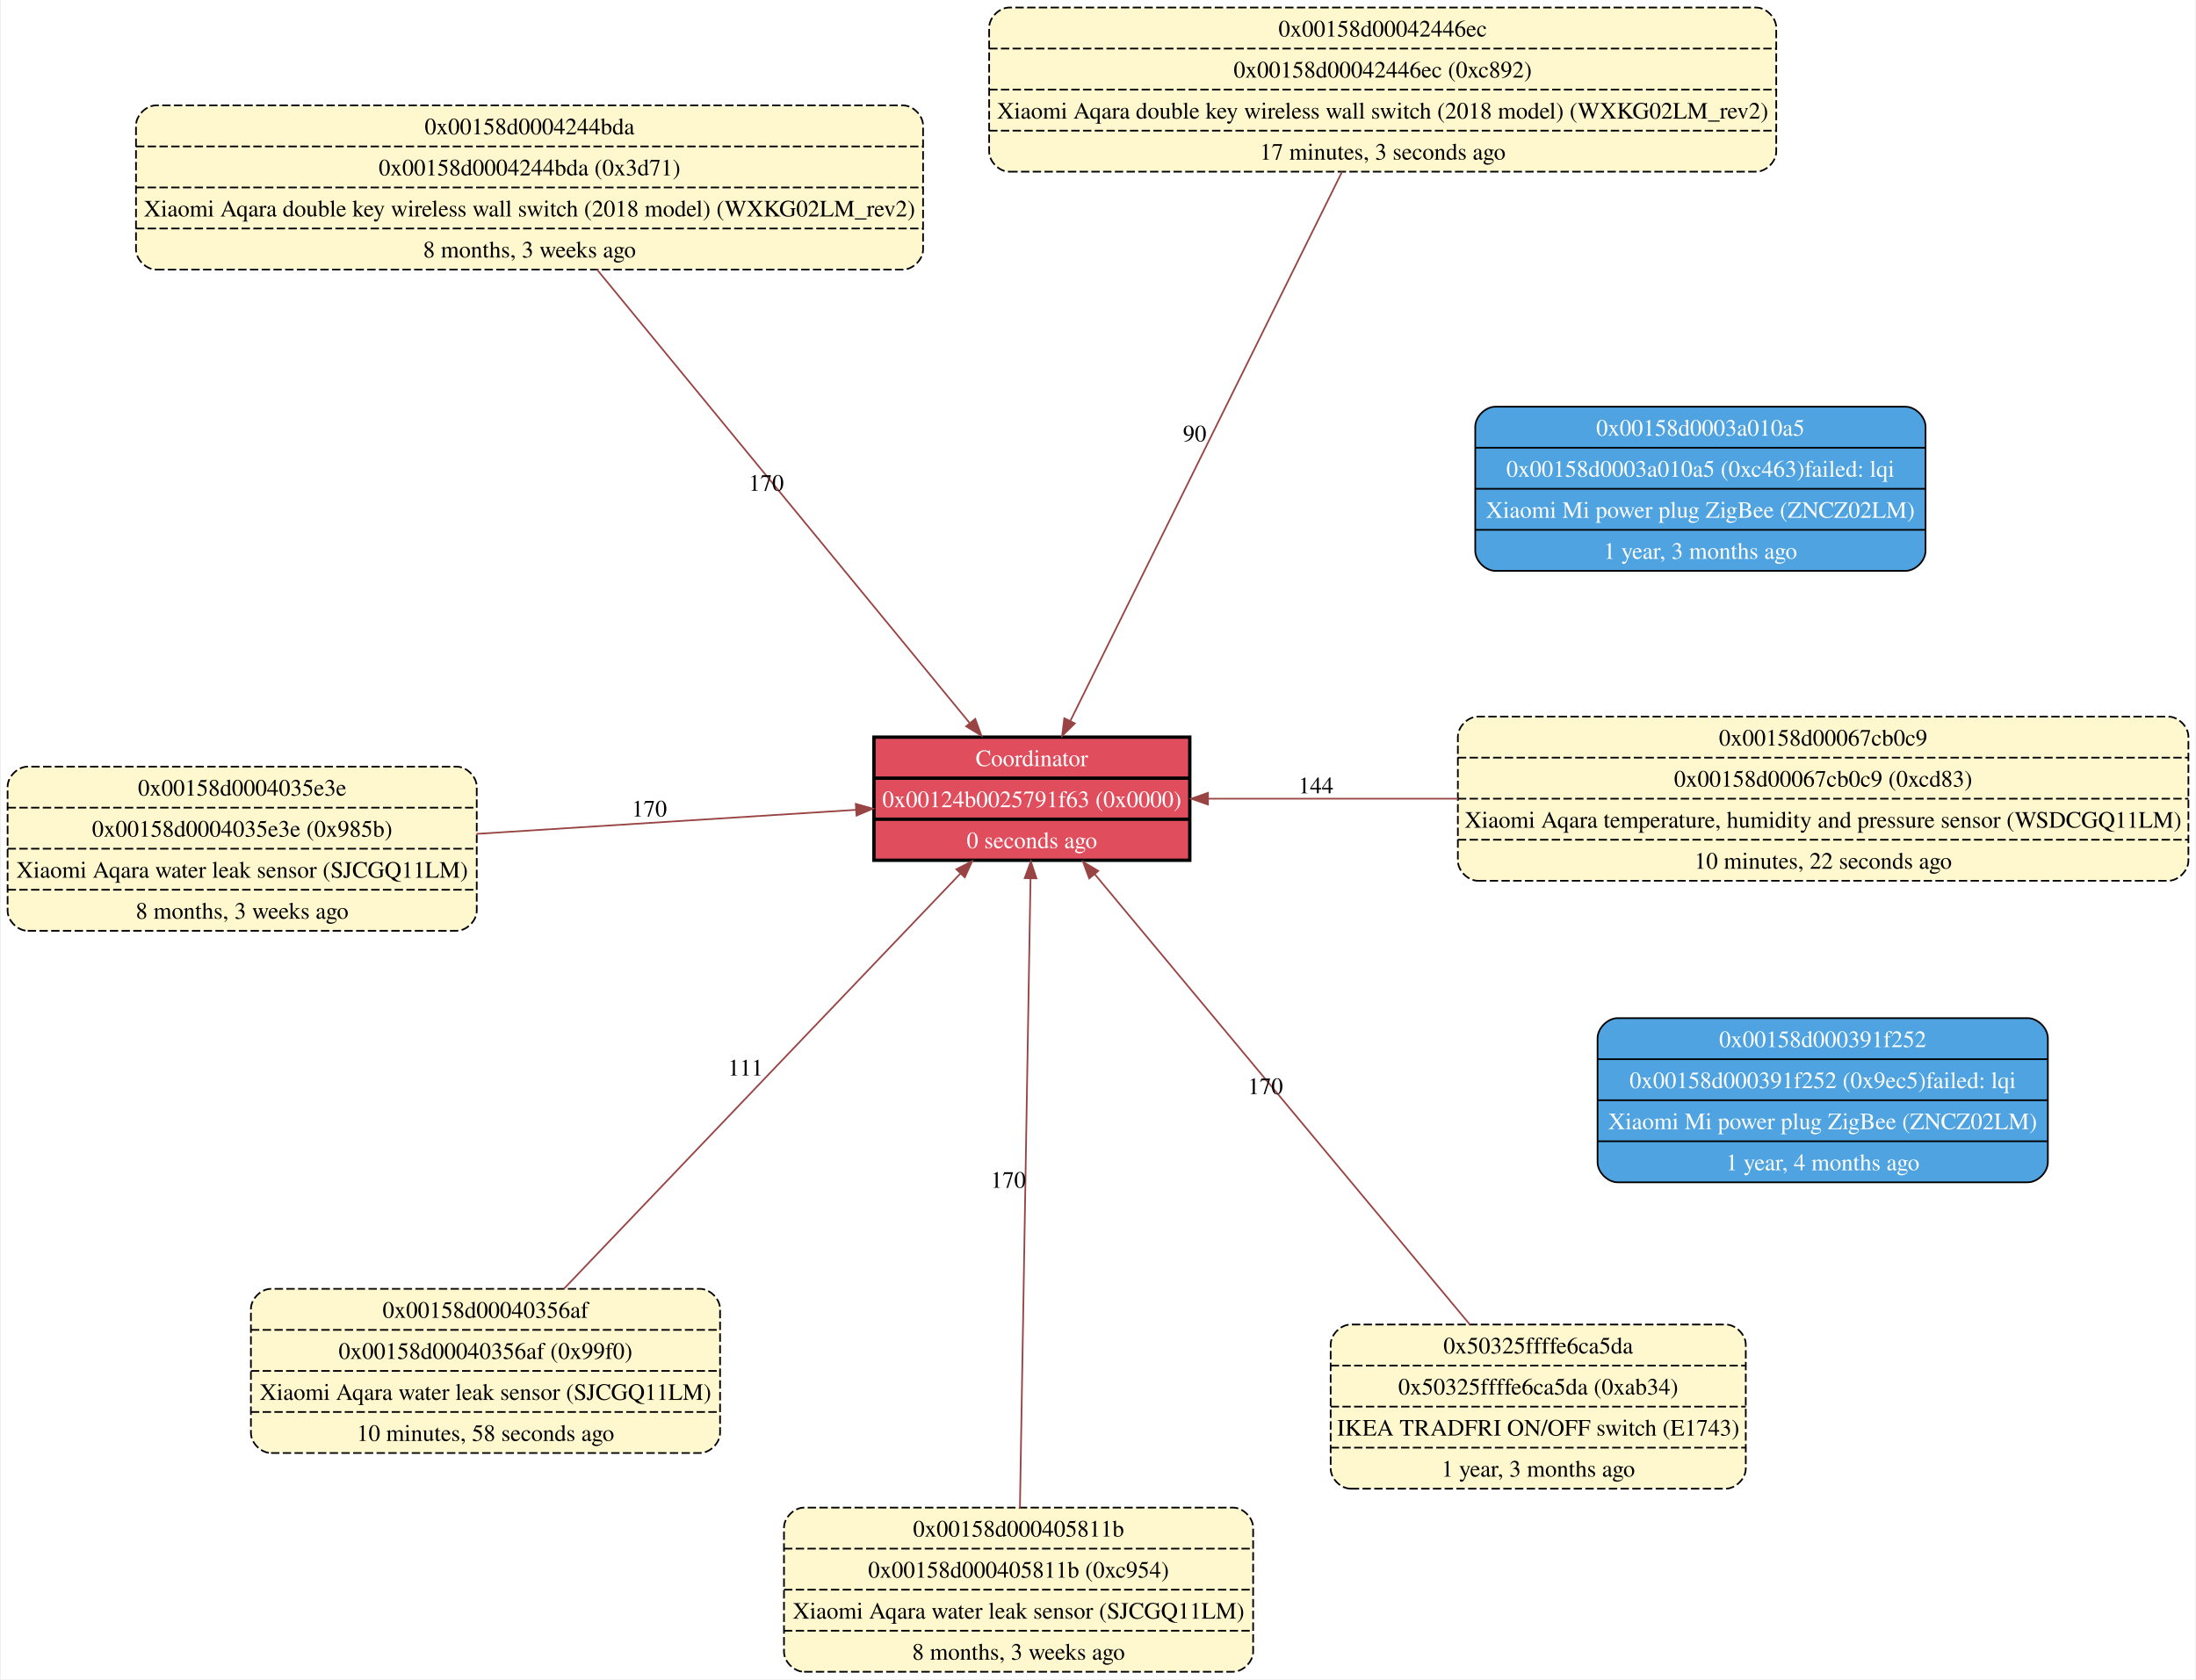
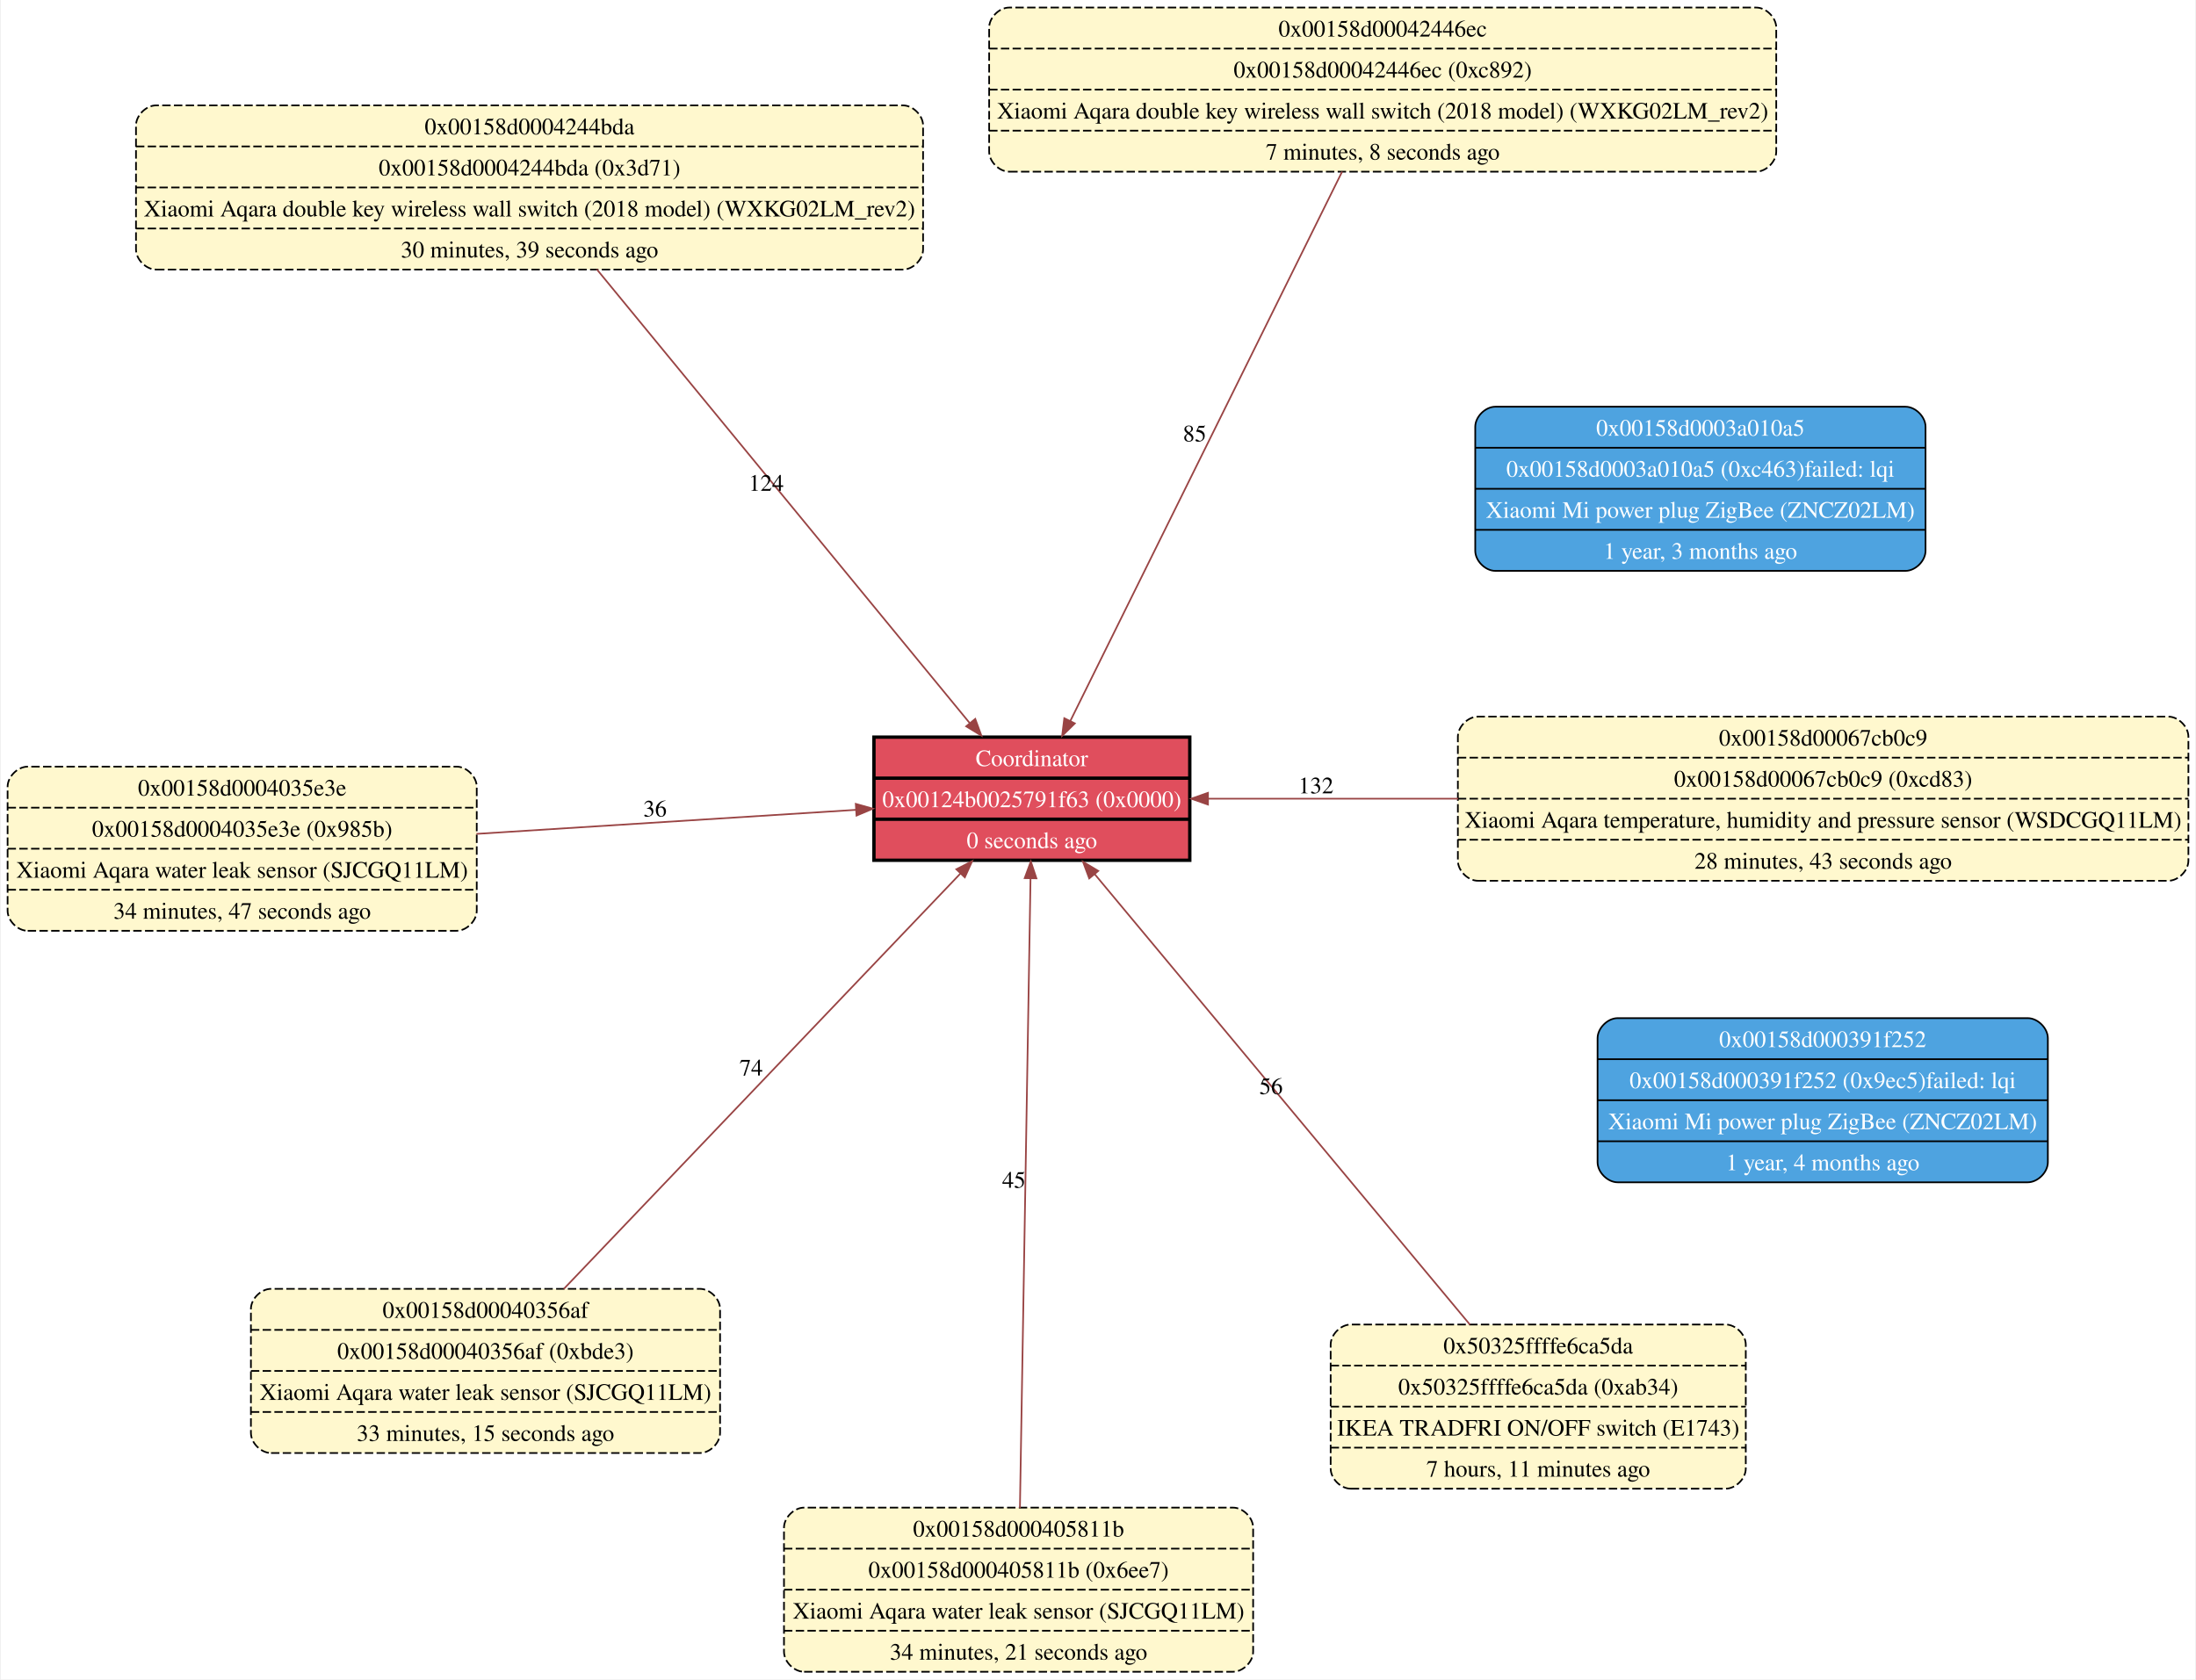
<svg xmlns="http://www.w3.org/2000/svg" width="1310pt" height="1002pt" viewBox="0.00 0.00 1309.56 1002.48">
  <g id="graph0" class="graph" transform="scale(1 1) rotate(0) translate(4 998.48)">
    <polygon fill="white" stroke="none" points="-4,4 -4,-998.48 1305.56,-998.48 1305.56,4 -4,4" />
    <g id="node1" class="node">
      <polygon fill="#e04e5d" stroke="black" stroke-width="2" points="517.06,-484.94 517.06,-558.44 705.56,-558.44 705.56,-484.94 517.06,-484.94" />
      <text text-anchor="middle" x="611.31" y="-541.14" font-family="Times,serif" font-size="14.00" fill="#ffffff">Coordinator</text>
      <polyline fill="none" stroke="black" stroke-width="2" points="517.06,-533.94 705.56,-533.94" />
      <text text-anchor="middle" x="611.31" y="-516.64" font-family="Times,serif" font-size="14.00" fill="#ffffff">0x00124b0025791f63 (0x0000)</text>
      <polyline fill="none" stroke="black" stroke-width="2" points="517.06,-509.44 705.56,-509.44" />
      <text text-anchor="middle" x="611.31" y="-492.14" font-family="Times,serif" font-size="14.00" fill="#ffffff">0 seconds ago</text>
    </g>
    <g id="node2" class="node">
      <path fill="#fff8ce" stroke="black" stroke-dasharray="5,2" d="M877.56,-472.69C877.56,-472.69 1289.56,-472.69 1289.56,-472.69 1295.56,-472.69 1301.56,-478.69 1301.56,-484.69 1301.56,-484.69 1301.56,-558.69 1301.56,-558.69 1301.56,-564.69 1295.56,-570.69 1289.56,-570.69 1289.56,-570.69 877.56,-570.69 877.56,-570.69 871.56,-570.69 865.56,-564.69 865.56,-558.69 865.56,-558.69 865.56,-484.69 865.56,-484.69 865.56,-478.69 871.56,-472.69 877.56,-472.69" />
      <text text-anchor="middle" x="1083.56" y="-553.39" font-family="Times,serif" font-size="14.00" fill="#000000">0x00158d00067cb0c9</text>
      <polyline fill="none" stroke="black" stroke-dasharray="5,2" points="865.56,-546.19 1301.56,-546.19" />
      <text text-anchor="middle" x="1083.56" y="-528.89" font-family="Times,serif" font-size="14.00" fill="#000000">0x00158d00067cb0c9 (0xcd83)</text>
      <polyline fill="none" stroke="black" stroke-dasharray="5,2" points="865.56,-521.69 1301.56,-521.69" />
      <text text-anchor="middle" x="1083.56" y="-504.39" font-family="Times,serif" font-size="14.00" fill="#000000">Xiaomi Aqara temperature, humidity and pressure sensor (WSDCGQ11LM)</text>
      <polyline fill="none" stroke="black" stroke-dasharray="5,2" points="865.56,-497.19 1301.56,-497.19" />
-       <text text-anchor="middle" x="1083.56" y="-479.89" font-family="Times,serif" font-size="14.00" fill="#000000">10 minutes, 22 seconds ago</text>
+       <text text-anchor="middle" x="1083.56" y="-479.89" font-family="Times,serif" font-size="14.00" fill="#000000">28 minutes, 43 seconds ago</text>
    </g>
    <g id="edge1" class="edge">
      <path fill="none" stroke="#994444" d="M865.75,-521.69C813.69,-521.69 760.43,-521.69 716.18,-521.69" />
      <polygon fill="#994444" stroke="#994444" points="716.42,-518.19 706.42,-521.69 716.42,-525.19 716.42,-518.19" />
-       <text text-anchor="middle" x="780.84" y="-524.89" font-family="Times,serif" font-size="14.00">144</text>
+       <text text-anchor="middle" x="780.84" y="-524.89" font-family="Times,serif" font-size="14.00">132</text>
    </g>
    <g id="node3" class="node">
      <path fill="#fff8ce" stroke="black" stroke-dasharray="5,2" d="M597.82,-895.98C597.82,-895.98 1043.57,-895.98 1043.57,-895.98 1049.57,-895.98 1055.57,-901.98 1055.57,-907.98 1055.57,-907.98 1055.57,-981.98 1055.57,-981.98 1055.57,-987.98 1049.57,-993.98 1043.57,-993.98 1043.57,-993.98 597.82,-993.98 597.82,-993.98 591.82,-993.98 585.82,-987.98 585.82,-981.98 585.82,-981.98 585.82,-907.98 585.82,-907.98 585.82,-901.98 591.82,-895.98 597.82,-895.98" />
      <text text-anchor="middle" x="820.7" y="-976.68" font-family="Times,serif" font-size="14.00" fill="#000000">0x00158d00042446ec</text>
      <polyline fill="none" stroke="black" stroke-dasharray="5,2" points="585.82,-969.48 1055.57,-969.48" />
      <text text-anchor="middle" x="820.7" y="-952.18" font-family="Times,serif" font-size="14.00" fill="#000000">0x00158d00042446ec (0xc892)</text>
      <polyline fill="none" stroke="black" stroke-dasharray="5,2" points="585.82,-944.98 1055.57,-944.98" />
      <text text-anchor="middle" x="820.7" y="-927.68" font-family="Times,serif" font-size="14.00" fill="#000000">Xiaomi Aqara double key wireless wall switch (2018 model) (WXKG02LM_rev2)</text>
      <polyline fill="none" stroke="black" stroke-dasharray="5,2" points="585.82,-920.48 1055.57,-920.48" />
-       <text text-anchor="middle" x="820.7" y="-903.18" font-family="Times,serif" font-size="14.00" fill="#000000">17 minutes, 3 seconds ago</text>
+       <text text-anchor="middle" x="820.7" y="-903.18" font-family="Times,serif" font-size="14.00" fill="#000000">7 minutes, 8 seconds ago</text>
    </g>
    <g id="edge2" class="edge">
      <path fill="none" stroke="#994444" d="M796.47,-896.01C755.66,-813.51 673.78,-647.97 634.01,-567.59" />
      <polygon fill="#994444" stroke="#994444" points="636.95,-566.63 629.38,-559.22 630.67,-569.73 636.95,-566.63" />
-       <text text-anchor="middle" x="708.49" y="-735" font-family="Times,serif" font-size="14.00">90</text>
+       <text text-anchor="middle" x="708.49" y="-735" font-family="Times,serif" font-size="14.00">85</text>
    </g>
    <g id="node4" class="node">
      <path fill="#fff8ce" stroke="black" stroke-dasharray="5,2" d="M88.63,-837.57C88.63,-837.57 534.38,-837.57 534.38,-837.57 540.38,-837.57 546.38,-843.57 546.38,-849.57 546.38,-849.57 546.38,-923.57 546.38,-923.57 546.38,-929.57 540.38,-935.57 534.38,-935.57 534.38,-935.57 88.63,-935.57 88.63,-935.57 82.63,-935.57 76.63,-929.57 76.63,-923.57 76.63,-923.57 76.63,-849.57 76.63,-849.57 76.63,-843.57 82.63,-837.57 88.63,-837.57" />
      <text text-anchor="middle" x="311.51" y="-918.27" font-family="Times,serif" font-size="14.00" fill="#000000">0x00158d0004244bda</text>
      <polyline fill="none" stroke="black" stroke-dasharray="5,2" points="76.63,-911.07 546.38,-911.07" />
      <text text-anchor="middle" x="311.51" y="-893.77" font-family="Times,serif" font-size="14.00" fill="#000000">0x00158d0004244bda (0x3d71)</text>
      <polyline fill="none" stroke="black" stroke-dasharray="5,2" points="76.63,-886.57 546.38,-886.57" />
      <text text-anchor="middle" x="311.51" y="-869.27" font-family="Times,serif" font-size="14.00" fill="#000000">Xiaomi Aqara double key wireless wall switch (2018 model) (WXKG02LM_rev2)</text>
      <polyline fill="none" stroke="black" stroke-dasharray="5,2" points="76.63,-862.07 546.38,-862.07" />
-       <text text-anchor="middle" x="311.51" y="-844.77" font-family="Times,serif" font-size="14.00" fill="#000000">8 months, 3 weeks ago</text>
+       <text text-anchor="middle" x="311.51" y="-844.77" font-family="Times,serif" font-size="14.00" fill="#000000">30 minutes, 39 seconds ago</text>
    </g>
    <g id="edge3" class="edge">
      <path fill="none" stroke="#994444" d="M351.63,-837.74C410,-766.69 517.54,-635.81 574.18,-566.87" />
      <polygon fill="#994444" stroke="#994444" points="577.52,-569.33 581.16,-559.38 572.11,-564.88 577.52,-569.33" />
-       <text text-anchor="middle" x="452.78" y="-705.51" font-family="Times,serif" font-size="14.00">170</text>
+       <text text-anchor="middle" x="452.78" y="-705.51" font-family="Times,serif" font-size="14.00">124</text>
    </g>
    <g id="node5" class="node">
      <path fill="#fff8ce" stroke="black" stroke-dasharray="5,2" d="M12,-442.83C12,-442.83 268,-442.83 268,-442.83 274,-442.83 280,-448.83 280,-454.83 280,-454.83 280,-528.83 280,-528.83 280,-534.83 274,-540.83 268,-540.83 268,-540.83 12,-540.83 12,-540.83 6,-540.83 0,-534.83 0,-528.83 0,-528.83 0,-454.83 0,-454.83 0,-448.83 6,-442.83 12,-442.83" />
      <text text-anchor="middle" x="140" y="-523.53" font-family="Times,serif" font-size="14.00" fill="#000000">0x00158d0004035e3e</text>
      <polyline fill="none" stroke="black" stroke-dasharray="5,2" points="0,-516.33 280,-516.33" />
      <text text-anchor="middle" x="140" y="-499.03" font-family="Times,serif" font-size="14.00" fill="#000000">0x00158d0004035e3e (0x985b)</text>
      <polyline fill="none" stroke="black" stroke-dasharray="5,2" points="0,-491.83 280,-491.83" />
      <text text-anchor="middle" x="140" y="-474.53" font-family="Times,serif" font-size="14.00" fill="#000000">Xiaomi Aqara water leak sensor (SJCGQ11LM)</text>
      <polyline fill="none" stroke="black" stroke-dasharray="5,2" points="0,-467.33 280,-467.33" />
-       <text text-anchor="middle" x="140" y="-450.03" font-family="Times,serif" font-size="14.00" fill="#000000">8 months, 3 weeks ago</text>
+       <text text-anchor="middle" x="140" y="-450.03" font-family="Times,serif" font-size="14.00" fill="#000000">34 minutes, 47 seconds ago</text>
    </g>
    <g id="edge4" class="edge">
      <path fill="none" stroke="#994444" d="M279.81,-500.69C352.44,-505.29 439.7,-510.82 506.46,-515.04" />
      <polygon fill="#994444" stroke="#994444" points="506.22,-518.6 516.42,-515.74 506.66,-511.61 506.22,-518.6" />
-       <text text-anchor="middle" x="383.01" y="-511.07" font-family="Times,serif" font-size="14.00">170</text>
+       <text text-anchor="middle" x="386.39" y="-511.07" font-family="Times,serif" font-size="14.00">36</text>
    </g>
    <g id="node6" class="node">
      <path fill="#fff8ce" stroke="black" stroke-dasharray="5,2" d="M157.22,-131.09C157.22,-131.09 413.22,-131.09 413.22,-131.09 419.22,-131.09 425.22,-137.09 425.22,-143.09 425.22,-143.09 425.22,-217.09 425.22,-217.09 425.22,-223.09 419.22,-229.09 413.22,-229.09 413.22,-229.09 157.22,-229.09 157.22,-229.09 151.22,-229.09 145.22,-223.09 145.22,-217.09 145.22,-217.09 145.22,-143.09 145.22,-143.09 145.22,-137.09 151.22,-131.09 157.22,-131.09" />
      <text text-anchor="middle" x="285.22" y="-211.79" font-family="Times,serif" font-size="14.00" fill="#000000">0x00158d00040356af</text>
      <polyline fill="none" stroke="black" stroke-dasharray="5,2" points="145.22,-204.59 425.22,-204.59" />
-       <text text-anchor="middle" x="285.22" y="-187.29" font-family="Times,serif" font-size="14.00" fill="#000000">0x00158d00040356af (0x99f0)</text>
+       <text text-anchor="middle" x="285.22" y="-187.29" font-family="Times,serif" font-size="14.00" fill="#000000">0x00158d00040356af (0xbde3)</text>
      <polyline fill="none" stroke="black" stroke-dasharray="5,2" points="145.22,-180.09 425.22,-180.09" />
      <text text-anchor="middle" x="285.22" y="-162.79" font-family="Times,serif" font-size="14.00" fill="#000000">Xiaomi Aqara water leak sensor (SJCGQ11LM)</text>
      <polyline fill="none" stroke="black" stroke-dasharray="5,2" points="145.22,-155.59 425.22,-155.59" />
-       <text text-anchor="middle" x="285.22" y="-138.29" font-family="Times,serif" font-size="14.00" fill="#000000">10 minutes, 58 seconds ago</text>
+       <text text-anchor="middle" x="285.22" y="-138.29" font-family="Times,serif" font-size="14.00" fill="#000000">33 minutes, 15 seconds ago</text>
    </g>
    <g id="edge5" class="edge">
      <path fill="none" stroke="#994444" d="M331.94,-229.03C395.44,-295.55 508.06,-413.53 569.12,-477.49" />
      <polygon fill="#994444" stroke="#994444" points="566.23,-479.57 575.66,-484.39 571.29,-474.74 566.23,-479.57" />
-       <text text-anchor="middle" x="440.4" y="-356.46" font-family="Times,serif" font-size="14.00">111</text>
+       <text text-anchor="middle" x="443.78" y="-356.46" font-family="Times,serif" font-size="14.00">74</text>
    </g>
    <g id="node7" class="node">
      <path fill="#fff8ce" stroke="black" stroke-dasharray="5,2" d="M475.37,-0.5C475.37,-0.5 731.37,-0.5 731.37,-0.5 737.37,-0.5 743.37,-6.5 743.37,-12.5 743.37,-12.5 743.37,-86.5 743.37,-86.5 743.37,-92.5 737.37,-98.5 731.37,-98.5 731.37,-98.5 475.37,-98.5 475.37,-98.5 469.37,-98.5 463.37,-92.5 463.37,-86.5 463.37,-86.5 463.37,-12.5 463.37,-12.5 463.37,-6.5 469.37,-0.5 475.37,-0.5" />
      <text text-anchor="middle" x="603.37" y="-81.2" font-family="Times,serif" font-size="14.00" fill="#000000">0x00158d000405811b</text>
      <polyline fill="none" stroke="black" stroke-dasharray="5,2" points="463.37,-74 743.37,-74" />
-       <text text-anchor="middle" x="603.37" y="-56.7" font-family="Times,serif" font-size="14.00" fill="#000000">0x00158d000405811b (0xc954)</text>
+       <text text-anchor="middle" x="603.37" y="-56.7" font-family="Times,serif" font-size="14.00" fill="#000000">0x00158d000405811b (0x6ee7)</text>
      <polyline fill="none" stroke="black" stroke-dasharray="5,2" points="463.37,-49.5 743.37,-49.5" />
      <text text-anchor="middle" x="603.37" y="-32.2" font-family="Times,serif" font-size="14.00" fill="#000000">Xiaomi Aqara water leak sensor (SJCGQ11LM)</text>
      <polyline fill="none" stroke="black" stroke-dasharray="5,2" points="463.37,-25 743.37,-25" />
-       <text text-anchor="middle" x="603.37" y="-7.7" font-family="Times,serif" font-size="14.00" fill="#000000">8 months, 3 weeks ago</text>
+       <text text-anchor="middle" x="603.37" y="-7.7" font-family="Times,serif" font-size="14.00" fill="#000000">34 minutes, 21 seconds ago</text>
    </g>
    <g id="edge6" class="edge">
      <path fill="none" stroke="#994444" d="M604.19,-98.25C605.72,-189.32 609,-384.16 610.51,-474.23" />
      <polygon fill="#994444" stroke="#994444" points="607.03,-474.26 610.69,-484.2 614.03,-474.14 607.03,-474.26" />
-       <text text-anchor="middle" x="597.23" y="-289.44" font-family="Times,serif" font-size="14.00">170</text>
+       <text text-anchor="middle" x="600.6" y="-289.44" font-family="Times,serif" font-size="14.00">45</text>
    </g>
    <g id="node8" class="node">
      <path fill="#4ea3e0" stroke="black" d="M887.93,-657.69C887.93,-657.69 1132.68,-657.69 1132.68,-657.69 1138.68,-657.69 1144.68,-663.69 1144.68,-669.69 1144.68,-669.69 1144.68,-743.69 1144.68,-743.69 1144.68,-749.69 1138.68,-755.69 1132.68,-755.69 1132.68,-755.69 887.93,-755.69 887.93,-755.69 881.93,-755.69 875.93,-749.69 875.93,-743.69 875.93,-743.69 875.93,-669.69 875.93,-669.69 875.93,-663.69 881.93,-657.69 887.93,-657.69" />
      <text text-anchor="middle" x="1010.31" y="-738.39" font-family="Times,serif" font-size="14.00" fill="#ffffff">0x00158d0003a010a5</text>
      <polyline fill="none" stroke="black" points="875.93,-731.19 1144.68,-731.19" />
      <text text-anchor="middle" x="1010.31" y="-713.89" font-family="Times,serif" font-size="14.00" fill="#ffffff">0x00158d0003a010a5 (0xc463)failed: lqi</text>
      <polyline fill="none" stroke="black" points="875.93,-706.69 1144.68,-706.69" />
      <text text-anchor="middle" x="1010.31" y="-689.39" font-family="Times,serif" font-size="14.00" fill="#ffffff">Xiaomi Mi power plug ZigBee (ZNCZ02LM)</text>
      <polyline fill="none" stroke="black" points="875.93,-682.19 1144.68,-682.19" />
      <text text-anchor="middle" x="1010.31" y="-664.89" font-family="Times,serif" font-size="14.00" fill="#ffffff">1 year, 3 months ago</text>
    </g>
    <g id="node9" class="node">
      <path fill="#4ea3e0" stroke="black" d="M960.93,-292.69C960.93,-292.69 1205.68,-292.69 1205.68,-292.69 1211.68,-292.69 1217.68,-298.69 1217.68,-304.69 1217.68,-304.69 1217.68,-378.69 1217.68,-378.69 1217.68,-384.69 1211.68,-390.69 1205.68,-390.69 1205.68,-390.69 960.93,-390.69 960.93,-390.69 954.93,-390.69 948.93,-384.69 948.93,-378.69 948.93,-378.69 948.93,-304.69 948.93,-304.69 948.93,-298.69 954.93,-292.69 960.93,-292.69" />
      <text text-anchor="middle" x="1083.31" y="-373.39" font-family="Times,serif" font-size="14.00" fill="#ffffff">0x00158d000391f252</text>
      <polyline fill="none" stroke="black" points="948.93,-366.19 1217.68,-366.19" />
      <text text-anchor="middle" x="1083.31" y="-348.89" font-family="Times,serif" font-size="14.00" fill="#ffffff">0x00158d000391f252 (0x9ec5)failed: lqi</text>
      <polyline fill="none" stroke="black" points="948.93,-341.69 1217.68,-341.69" />
      <text text-anchor="middle" x="1083.31" y="-324.39" font-family="Times,serif" font-size="14.00" fill="#ffffff">Xiaomi Mi power plug ZigBee (ZNCZ02LM)</text>
      <polyline fill="none" stroke="black" points="948.93,-317.19 1217.68,-317.19" />
      <text text-anchor="middle" x="1083.31" y="-299.89" font-family="Times,serif" font-size="14.00" fill="#ffffff">1 year, 4 months ago</text>
    </g>
    <g id="node10" class="node">
      <path fill="#fff8ce" stroke="black" stroke-dasharray="5,2" d="M801.64,-109.79C801.64,-109.79 1025.39,-109.79 1025.39,-109.79 1031.39,-109.79 1037.39,-115.79 1037.39,-121.79 1037.39,-121.79 1037.39,-195.79 1037.39,-195.79 1037.39,-201.79 1031.39,-207.79 1025.39,-207.79 1025.39,-207.79 801.64,-207.79 801.64,-207.79 795.64,-207.79 789.64,-201.79 789.64,-195.79 789.64,-195.79 789.64,-121.79 789.64,-121.79 789.64,-115.79 795.64,-109.79 801.64,-109.79" />
      <text text-anchor="middle" x="913.52" y="-190.49" font-family="Times,serif" font-size="14.00" fill="#000000">0x50325ffffe6ca5da</text>
      <polyline fill="none" stroke="black" stroke-dasharray="5,2" points="789.64,-183.29 1037.39,-183.29" />
      <text text-anchor="middle" x="913.52" y="-165.99" font-family="Times,serif" font-size="14.00" fill="#000000">0x50325ffffe6ca5da (0xab34)</text>
      <polyline fill="none" stroke="black" stroke-dasharray="5,2" points="789.64,-158.79 1037.39,-158.79" />
      <text text-anchor="middle" x="913.52" y="-141.49" font-family="Times,serif" font-size="14.00" fill="#000000">IKEA TRADFRI ON/OFF switch (E1743)</text>
      <polyline fill="none" stroke="black" stroke-dasharray="5,2" points="789.64,-134.29 1037.39,-134.29" />
-       <text text-anchor="middle" x="913.52" y="-116.99" font-family="Times,serif" font-size="14.00" fill="#000000">1 year, 3 months ago</text>
+       <text text-anchor="middle" x="913.52" y="-116.99" font-family="Times,serif" font-size="14.00" fill="#000000">7 hours, 11 minutes ago</text>
    </g>
    <g id="edge7" class="edge">
      <path fill="none" stroke="#994444" d="M872.76,-207.73C813.89,-278.42 705.9,-408.1 648.87,-476.58" />
      <polygon fill="#994444" stroke="#994444" points="645.55,-474.1 641.84,-484.02 650.93,-478.58 645.55,-474.1" />
-       <text text-anchor="middle" x="750.69" y="-345.36" font-family="Times,serif" font-size="14.00">170</text>
+       <text text-anchor="middle" x="754.07" y="-345.36" font-family="Times,serif" font-size="14.00">56</text>
    </g>
  </g>
</svg>
